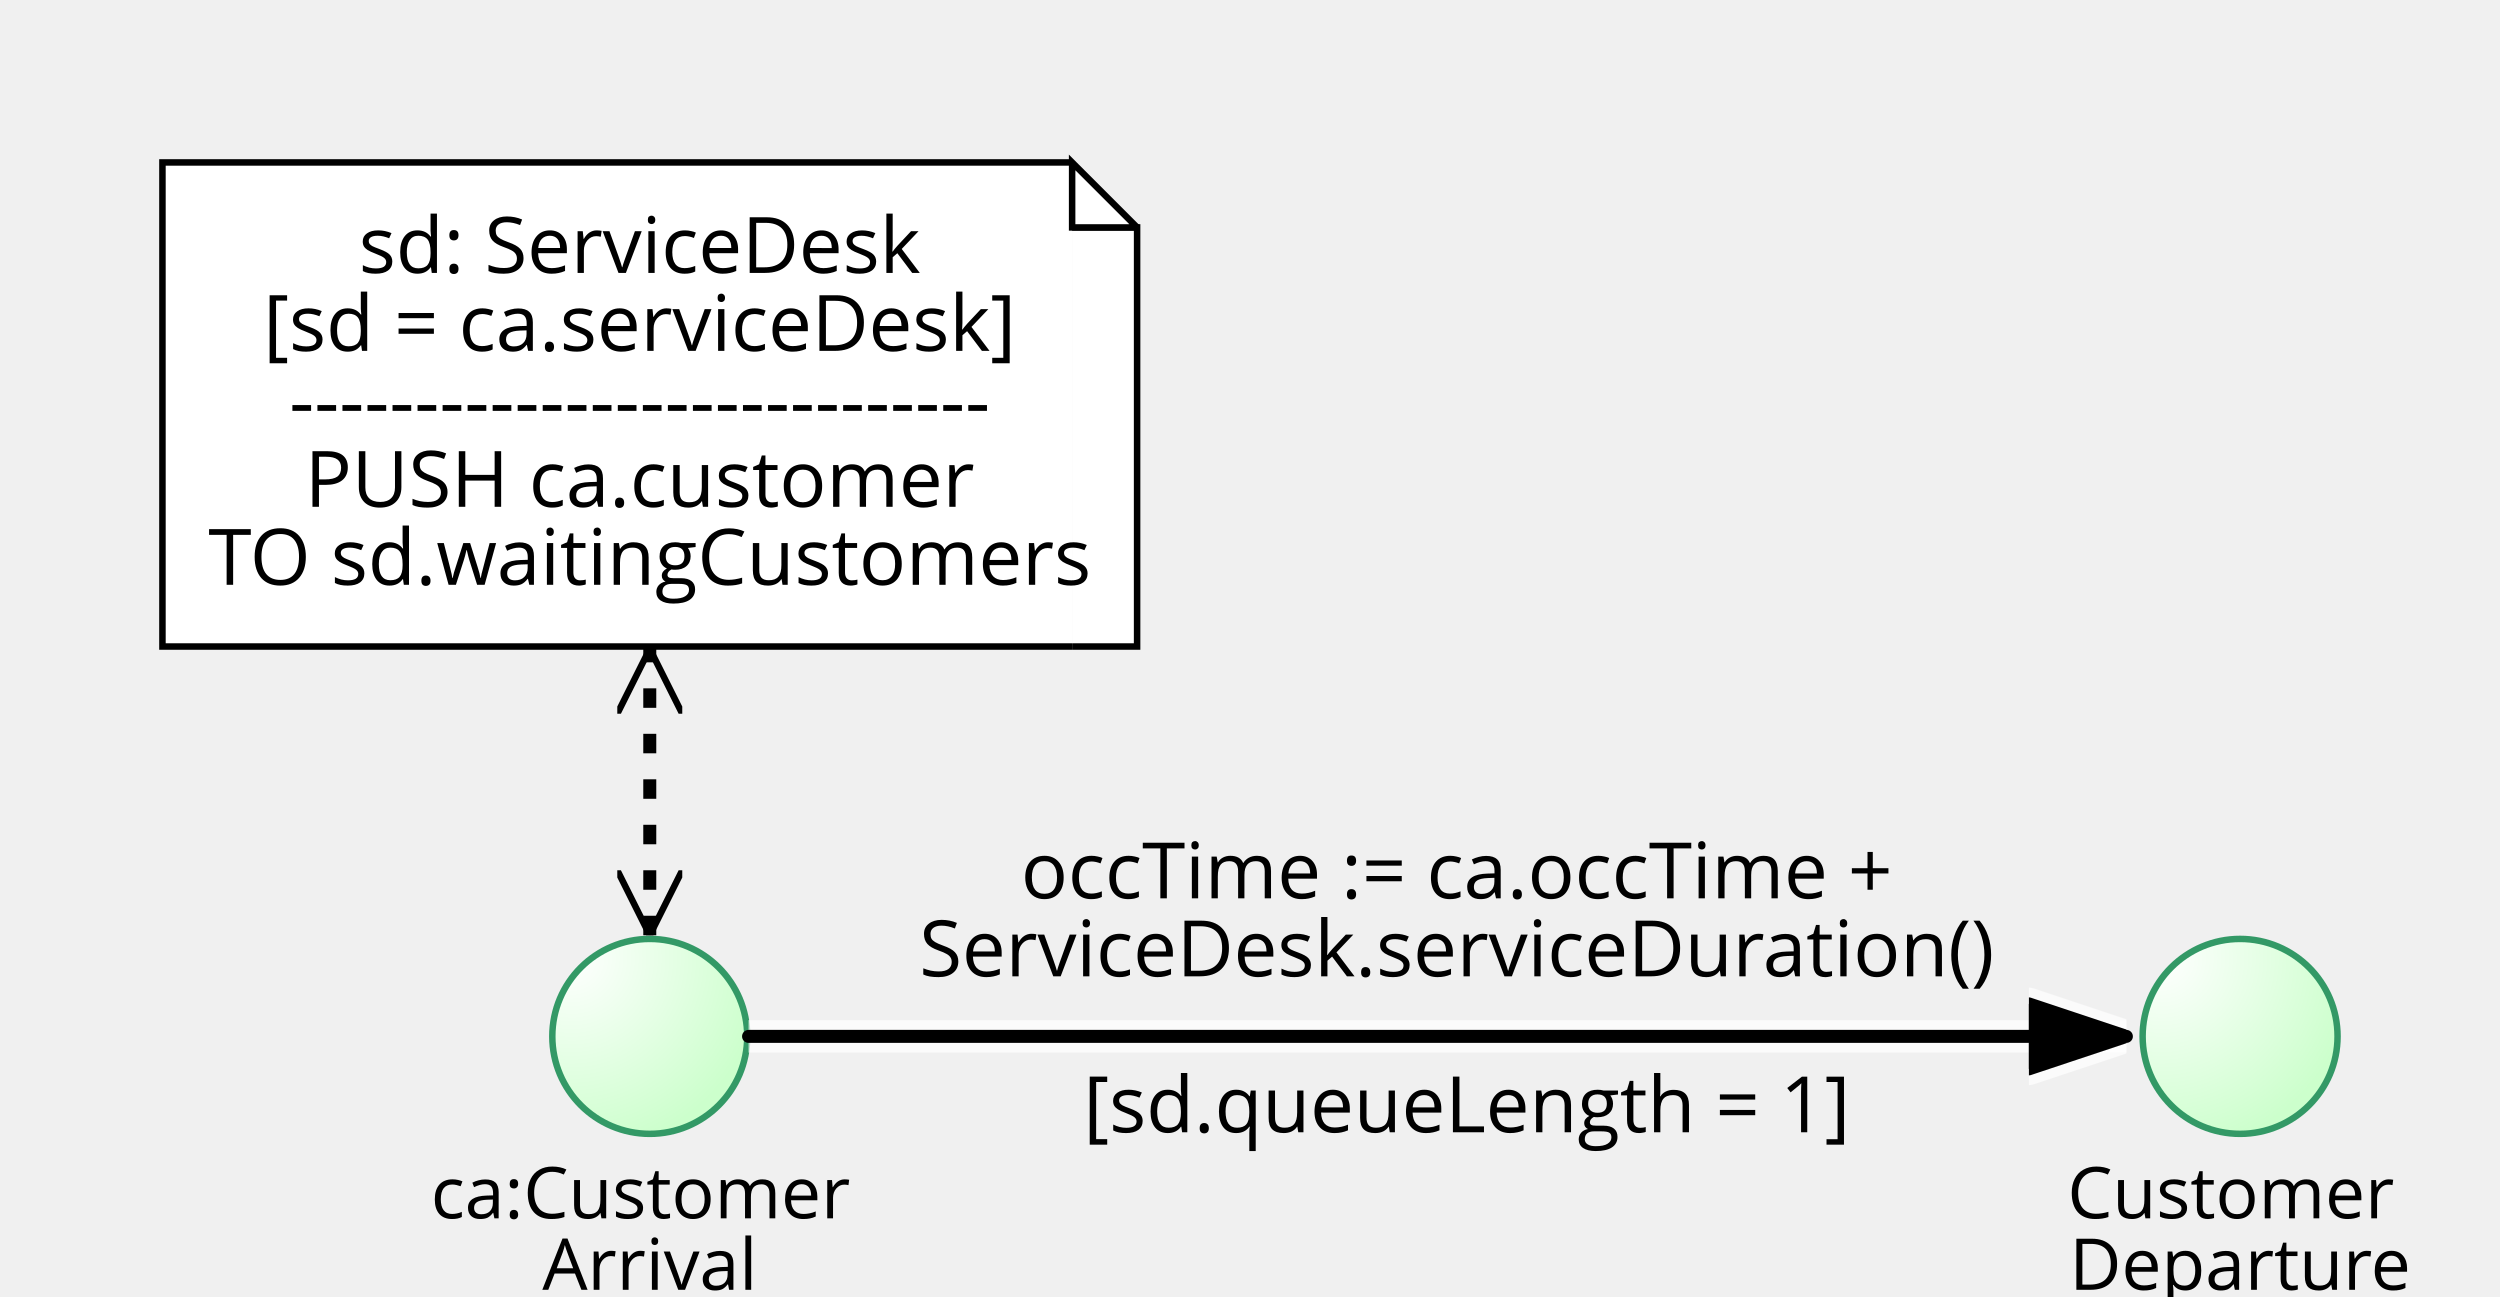
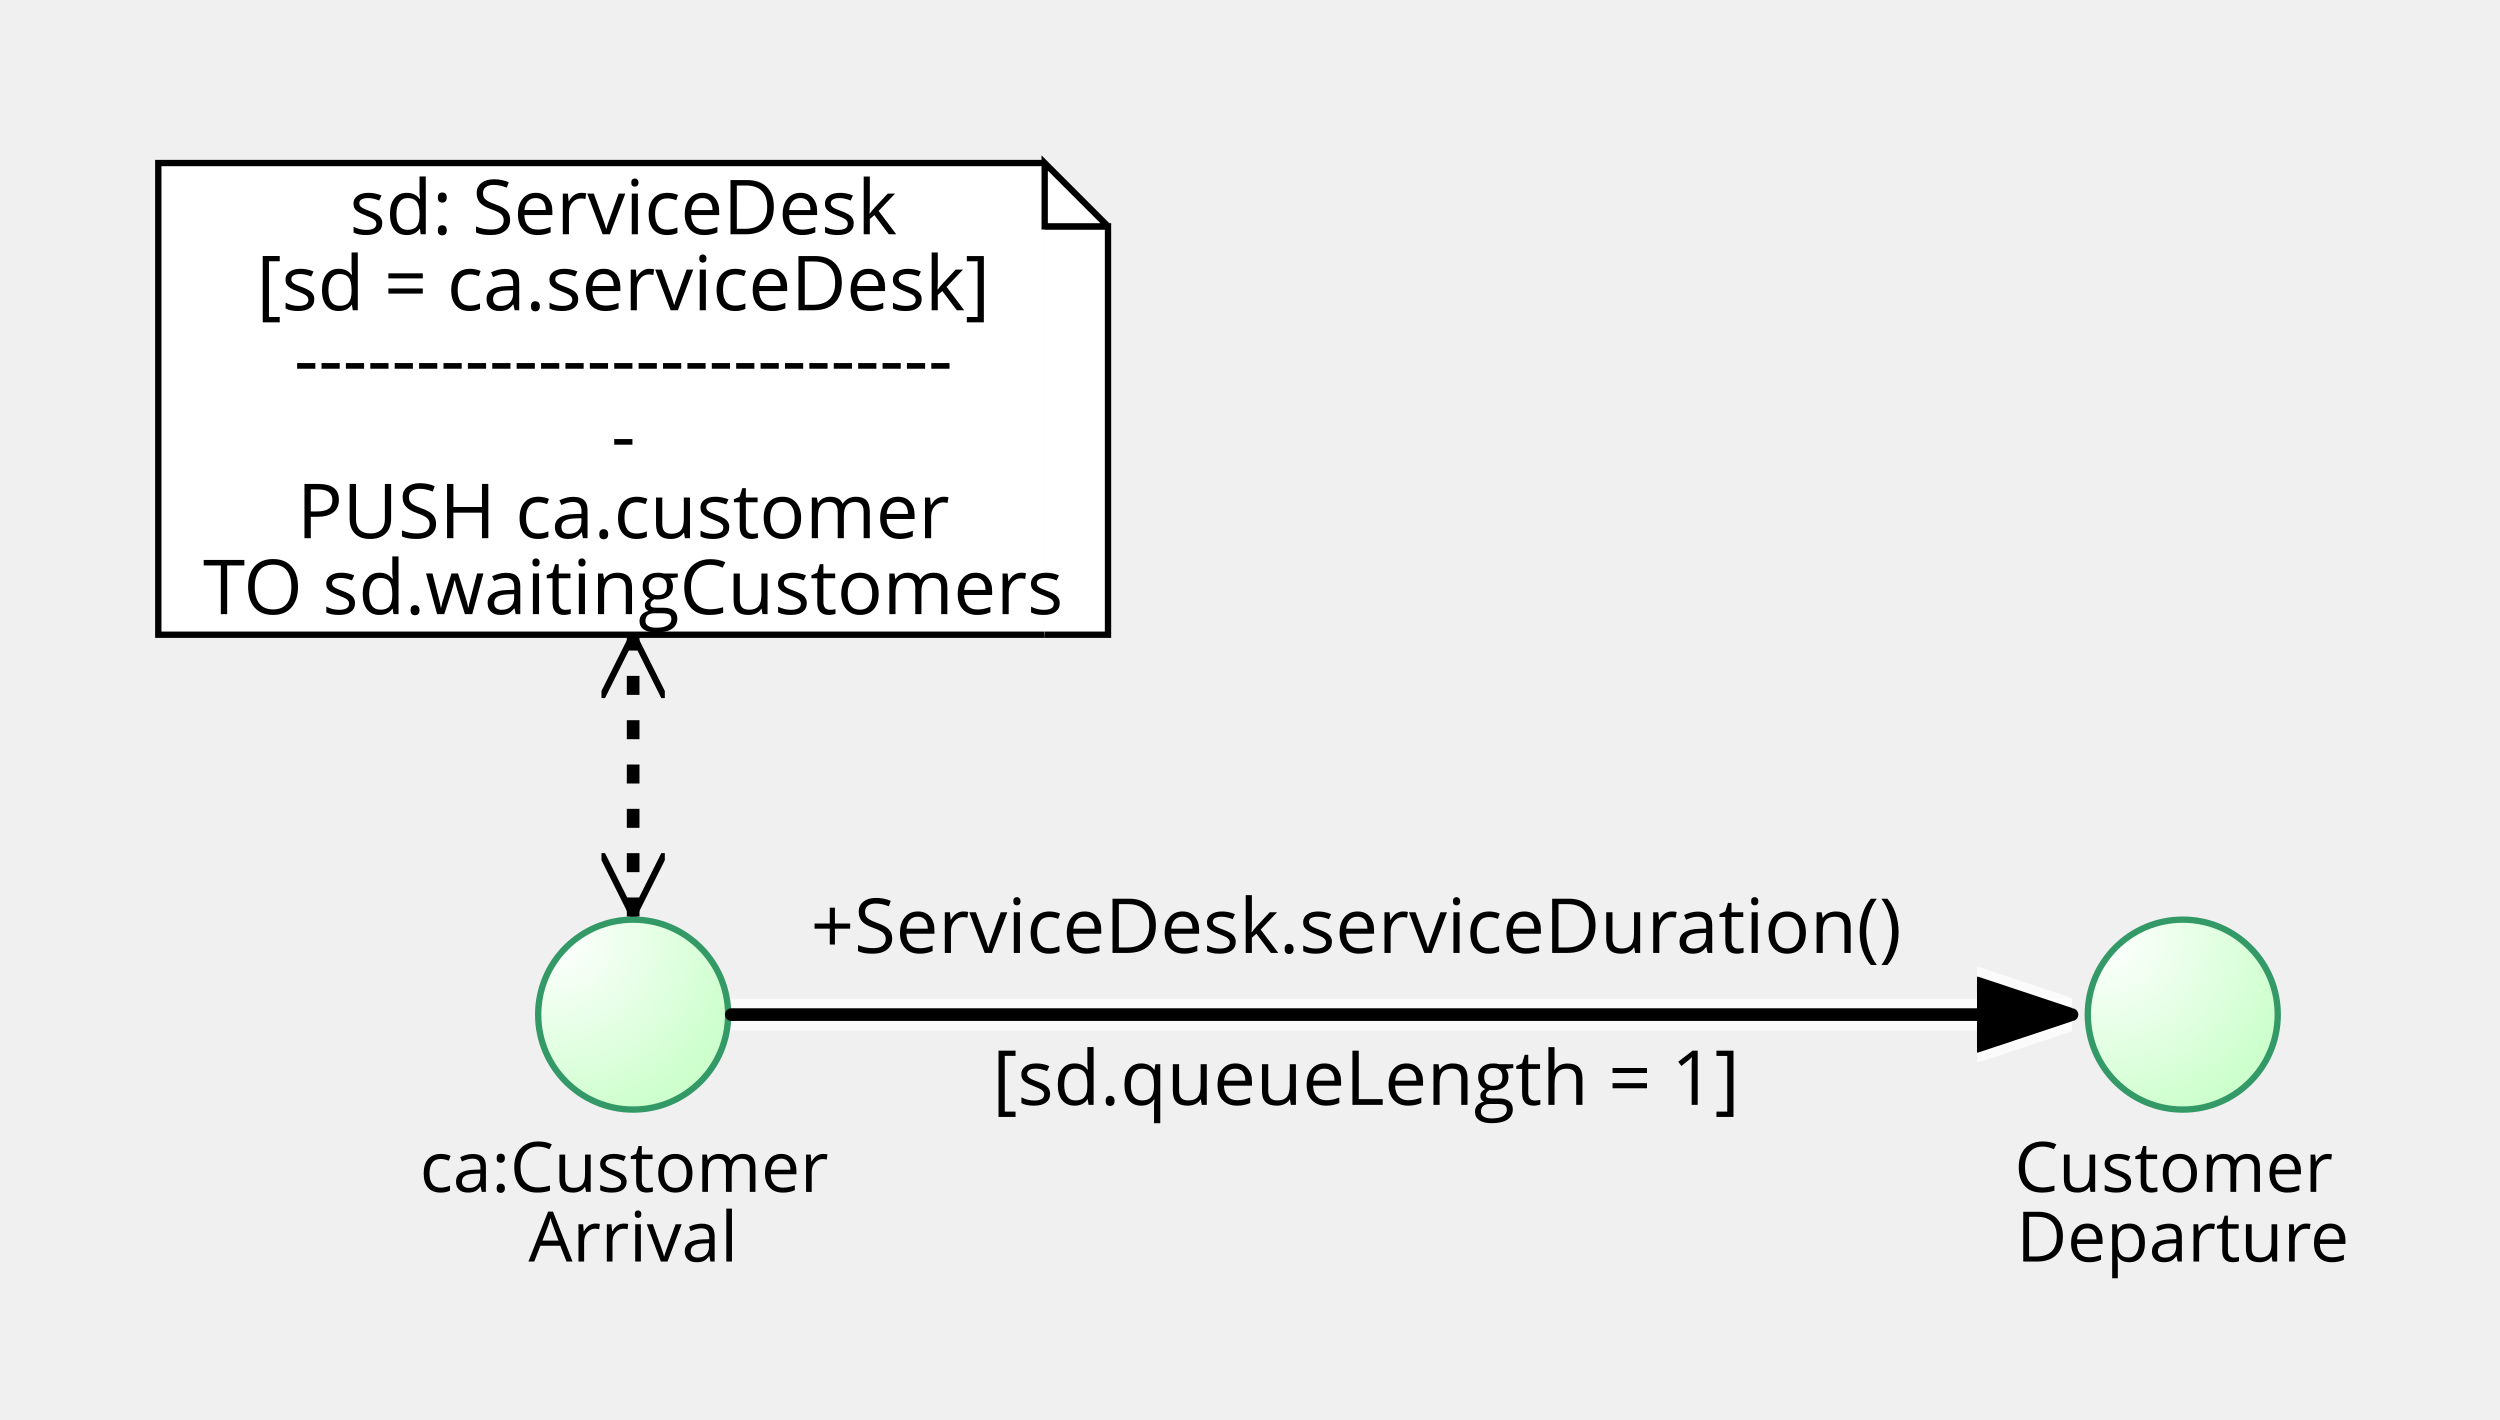
- <svg xmlns="http://www.w3.org/2000/svg" xmlns:ns1="http://oryx-editor.org" xmlns:ns2="http://schemas.microsoft.com/visio/2003/SVGExtensions/" id="sid-40B8891F-521E-4039-827E-28DA8BD5DF52" width="384.75" height="199.5" ns1:signavioversion="11.13.0">
+ <svg xmlns="http://www.w3.org/2000/svg" xmlns:ns1="http://oryx-editor.org" xmlns:ns2="http://schemas.microsoft.com/visio/2003/SVGExtensions/" baseProfile="full" generated="java" height="224.25" id="svg-canvas" ns1:signavioversion="11.17.1" version="1.1" width="394.854">
  <defs>
-     <marker id="sizeGuide-start" refX="0" refY="5" markerUnits="userSpaceOnUse" markerWidth="6" markerHeight="20" orient="auto">
-       <path d="M 6 2 L 1 5 L 6 8 M 0 0 L 0 20" fill="none" stroke="silver" />
+     <marker id="sid-84805275-152b-4c36-8546-a1fc4f0739d2start" markerHeight="10" markerUnits="userSpaceOnUse" markerWidth="10" orient="auto" refX="0" refY="5">
+       <path d="M 10 0 L 0 5 L 10 10" fill="none" id="sid-84805275-152b-4c36-8546-a1fc4f0739d2arrowhead" stroke="#000000" stroke-dasharray="0" />
    </marker>
-     <marker id="sizeGuide-end" refX="6" refY="5" markerUnits="userSpaceOnUse" markerWidth="6" markerHeight="20" orient="auto">
-       <path d="M 0 2 L 5 5 L 0 8 M 6 0 L 6 20" fill="none" stroke="silver" />
+     <marker id="sid-84805275-152b-4c36-8546-a1fc4f0739d2end" markerHeight="10" markerUnits="userSpaceOnUse" markerWidth="10" orient="auto" refX="10" refY="5">
+       <path d="M 0 0 L 10 5 L 0 10" fill="none" id="sid-84805275-152b-4c36-8546-a1fc4f0739d2arrowhead2" stroke="#000000" stroke-dasharray="0" />
    </marker>
-     <marker id="sid-7FBE4DAB-1492-4385-8E14-A2D9BB2E5208start" refX="0" refY="5" markerUnits="userSpaceOnUse" markerWidth="10" markerHeight="10" orient="auto">
-       <path id="sid-7FBE4DAB-1492-4385-8E14-A2D9BB2E5208arrowhead" d="M 10 0 L 0 5 L 10 10" fill="none" stroke="#000000" stroke-dasharray="0" />
+     <marker id="sid-ad4a2897-29c2-48c3-80c5-cf8e580adcddstart" markerHeight="11" markerUnits="userSpaceOnUse" markerWidth="17" orient="auto" refX="1" refY="5">
+       <path d="M 0 6 L 8 1 L 15 5 L 8 9 L 1 5" display="inherit" fill="white" id="sid-ad4a2897-29c2-48c3-80c5-cf8e580adcddconditional" stroke="#000000" stroke-width="1" />
    </marker>
-     <marker id="sid-7FBE4DAB-1492-4385-8E14-A2D9BB2E5208end" refX="10" refY="5" markerUnits="userSpaceOnUse" markerWidth="10" markerHeight="10" orient="auto">
-       <path id="sid-7FBE4DAB-1492-4385-8E14-A2D9BB2E5208arrowhead2" d="M 0 0 L 10 5 L 0 10" fill="none" stroke="#000000" stroke-dasharray="0" />
+     <marker id="sid-ad4a2897-29c2-48c3-80c5-cf8e580adcddstart_shadow" markerHeight="11" markerUnits="userSpaceOnUse" markerWidth="17" orient="auto" refX="1" refY="5" stroke="white" stroke-linecap="butt" stroke-opacity="0.7" stroke-width="5">
+       <path d="M 0 6 L 8 1 L 15 5 L 8 9 L 1 5" display="inherit" fill="white" id="sid-ad4a2897-29c2-48c3-80c5-cf8e580adcddconditional_shadow" stroke="white" stroke-linecap="butt" stroke-opacity="0.7" stroke-width="5" />
    </marker>
-     <marker id="sid-86BAA249-8196-4F31-959D-61BABC35D956start" refX="1" refY="5" markerUnits="userSpaceOnUse" markerWidth="17" markerHeight="11" orient="auto">
-       <path id="sid-86BAA249-8196-4F31-959D-61BABC35D956conditional" d="M 0 6 L 8 1 L 15 5 L 8 9 L 1 5" fill="white" stroke="#000000" stroke-width="1" display="inherit" />
+     <marker id="sid-ad4a2897-29c2-48c3-80c5-cf8e580adcddend" markerHeight="16" markerUnits="userSpaceOnUse" markerWidth="15" orient="auto" refX="15" refY="8">
+       <path d="M 0 3 L 15 8 L 0 13z" fill="#000000" id="sid-ad4a2897-29c2-48c3-80c5-cf8e580adcddarrowhead" stroke="#000000" stroke-linejoin="round" stroke-width="2" />
    </marker>
-     <marker id="sid-86BAA249-8196-4F31-959D-61BABC35D956end" refX="15" refY="8" markerUnits="userSpaceOnUse" markerWidth="15" markerHeight="16" orient="auto">
-       <path id="sid-86BAA249-8196-4F31-959D-61BABC35D956arrowhead" d="M 0 3 L 15 8 L 0 13z" fill="#000000" stroke="#000000" stroke-linejoin="round" stroke-width="2" />
-     </marker>
-     <marker id="sid-86BAA249-8196-4F31-959D-61BABC35D956start_shadow" refX="1" refY="5" markerUnits="userSpaceOnUse" markerWidth="17" markerHeight="11" orient="auto">
-       <path id="sid-86BAA249-8196-4F31-959D-61BABC35D956conditional_shadow" d="M 0 6 L 8 1 L 15 5 L 8 9 L 1 5" fill="white" stroke="white" stroke-width="5" stroke-opacity="0.7" stroke-linecap="butt" display="inherit" />
-     </marker>
-     <marker id="sid-86BAA249-8196-4F31-959D-61BABC35D956end_shadow" refX="15" refY="8" markerUnits="userSpaceOnUse" markerWidth="15" markerHeight="16" orient="auto">
-       <path id="sid-86BAA249-8196-4F31-959D-61BABC35D956arrowhead_shadow" d="M 0 3 L 15 8 L 0 13z" fill="black" stroke="white" stroke-linejoin="round" stroke-width="5" stroke-opacity="0.7" stroke-linecap="butt" />
+     <marker id="sid-ad4a2897-29c2-48c3-80c5-cf8e580adcddend_shadow" markerHeight="16" markerUnits="userSpaceOnUse" markerWidth="15" orient="auto" refX="15" refY="8" stroke="white" stroke-linecap="butt" stroke-opacity="0.7" stroke-width="5">
+       <path d="M 0 3 L 15 8 L 0 13z" fill="black" id="sid-ad4a2897-29c2-48c3-80c5-cf8e580adcddarrowhead_shadow" stroke="white" stroke-linecap="butt" stroke-linejoin="round" stroke-opacity="0.7" stroke-width="5" />
    </marker>
  </defs>
-   <g stroke="black" font-family="'Open Sans', 'Ezra SIL', 'DejaVu Sans', HanaMinA, HanaMinB, sans-serif" font-size-adjust="none" font-style="normal" font-variant="normal" font-weight="normal" line-heigth="normal" font-size="12">
-     <g class="stencils" transform="translate(-110.25, -86.75)">
+   <g font-family="'Open Sans', 'Kanit', 'Ezra SIL', 'DejaVu Sans', HanaMinA, HanaMinB, sans-serif" font-size="12" font-size-adjust="none" font-style="normal" font-variant="normal" font-weight="normal" stroke="black">
+     <g class="stencils" transform="translate(-110.25, -86)">
      <g class="me" />
      <g class="children">
        <g id="svg-sid-8691BA8D-B308-41E8-A72B-FF51115479E4">
          <g class="stencils" transform="translate(135.25, 111.75)">
            <g class="me">
-               <g pointer-events="fill" id="sid-E46B74A1-DC72-4AAC-A4A9-FFE5D46E7209" title="Data Object">
-                 <defs id="sid-E46B74A1-DC72-4AAC-A4A9-FFE5D46E7209_sid-E46B74A1-DC72-4AAC-A4A9-FFE5D46E7209_9">
-                   <radialGradient id="sid-E46B74A1-DC72-4AAC-A4A9-FFE5D46E7209background" cx="10%" cy="10%" r="100%" fx="10%" fy="10%">
-                     <stop offset="0%" stop-color="#ffffff" stop-opacity="1" id="sid-E46B74A1-DC72-4AAC-A4A9-FFE5D46E7209_sid-E46B74A1-DC72-4AAC-A4A9-FFE5D46E7209_10" />
-                     <stop id="sid-E46B74A1-DC72-4AAC-A4A9-FFE5D46E7209fill_el" offset="100%" stop-color="#FFFFFF" stop-opacity="1" />
+               <g pointer-events="fill" title="Data Object">
+                 <defs>
+                   <radialGradient cx="10%" cy="10%" fx="10%" fy="10%" id="sid-14f2f9c1-a319-47bd-99d4-424f2bc293e4background" r="100%">
+                     <stop offset="0" stop-color="#ffffff" stop-opacity="1" />
+                     <stop id="sid-14f2f9c1-a319-47bd-99d4-424f2bc293e4fill_el" offset="100%" stop-color="#ffffff" stop-opacity="1" />
                  </radialGradient>
                </defs>
-                 <polyline ns1:resize="vertical horizontal" ns1:anchors="left right" id="sid-E46B74A1-DC72-4AAC-A4A9-FFE5D46E7209frame" stroke="#000000" fill="#ffffff" stroke-width="1" points="140 74.5 0 74.5 0 0 140 0 " />
-                 <polyline ns1:anchors="right top bottom" id="sid-E46B74A1-DC72-4AAC-A4A9-FFE5D46E7209celem2" stroke="#000000" fill="#ffffff" stroke-width="1" points="140 74.5 150 74.5 150 10 140 10 " />
-                 <polyline ns1:anchors="right top" id="sid-E46B74A1-DC72-4AAC-A4A9-FFE5D46E7209celem3" stroke="#000000" fill="url(#sid-E46B74A1-DC72-4AAC-A4A9-FFE5D46E7209background) #FFFFFF" stroke-width="1" points="150 10 140 0 140 10 150 10 " />
-                 <text font-size="12" id="sid-E46B74A1-DC72-4AAC-A4A9-FFE5D46E7209text_name" x="75" y="37" ns1:align="middle center" ns1:fittoelem="unvisibleBorder" stroke="none" stroke-width="0pt" letter-spacing="-0.01px" fill="#000000" transform="rotate(0.001 75 37)" ns1:fontSize="12" ns1:textWidth="150" text-anchor="middle">
-                   <tspan x="75" y="37" dy="-20">sd: ServiceDesk<ns2:newlineChar />
+                 <polyline ns1:anchors="right left" fill="#ffffff" id="sid-14f2f9c1-a319-47bd-99d4-424f2bc293e4frame" points="140,74.5 0,74.5 0,0 140,0" ns1:resize="vertical horizontal" stroke="#000000" stroke-width="1" />
+                 <polyline ns1:anchors="right top bottom" fill="#ffffff" id="sid-14f2f9c1-a319-47bd-99d4-424f2bc293e4celem2" points="140,74.5 150,74.5 150,10 140,10" stroke="#000000" stroke-width="1" />
+                 <polyline ns1:anchors="right top" fill="url(#sid-14f2f9c1-a319-47bd-99d4-424f2bc293e4background) white" id="sid-14f2f9c1-a319-47bd-99d4-424f2bc293e4celem3" points="150,10 140,0 140,10 150,10" stroke="#000000" stroke-width="1" />
+                 <text ns1:align="center middle" ns1:fittoelem="sid-14f2f9c1-a319-47bd-99d4-424f2bc293e4unvisibleBorder" font-size="12" ns1:fontSize="12" id="sid-14f2f9c1-a319-47bd-99d4-424f2bc293e4text_name" letter-spacing="-0.01px" stroke="black" stroke-width="0pt" text-anchor="middle" ns1:textWidth="150" transform="rotate(0.001)" x="75" y="37.25">
+                   <tspan dy="-26" x="75" y="37.25">sd: ServiceDesk<ns2:newlineChar />
                  </tspan>
-                   <tspan x="75" y="37" dy="-8">[sd = ca.serviceDesk]<ns2:newlineChar />
+                   <tspan dy="-14" x="75" y="37.25">[sd = ca.serviceDesk]<ns2:newlineChar />
                  </tspan>
-                   <tspan x="75" y="37" dy="4">----------------------------<ns2:newlineChar />
+                   <tspan dy="-2" x="75" y="37.25">---------------------------<ns2:newlineChar />
                  </tspan>
-                   <tspan x="75" y="37" dy="16">PUSH ca.customer<ns2:newlineChar />
+                   <tspan dy="10" x="75" y="37.25">-<ns2:newlineChar />
                  </tspan>
-                   <tspan x="75" y="37" dy="28">TO sd.waitingCustomers</tspan>
+                   <tspan dy="22" x="75" y="37.25">PUSH ca.customer<ns2:newlineChar />
+                   </tspan>
+                   <tspan dy="34" x="75" y="37.25">TO sd.waitingCustomers</tspan>
                </text>
-                 <text font-size="11" id="sid-E46B74A1-DC72-4AAC-A4A9-FFE5D46E7209text_state" x="75" y="57" ns1:align="middle center" stroke="none" ns1:fittoelem="unvisibleBorder" ns1:anchors="bottom" stroke-width="0pt" letter-spacing="-0.01px" fill="#000000" transform="rotate(0.001 75 57)" ns1:fontSize="11" text-anchor="middle" />
+                 <text ns1:align="center middle" ns1:anchors="bottom" ns1:fittoelem="sid-14f2f9c1-a319-47bd-99d4-424f2bc293e4unvisibleBorder" font-size="11" ns1:fontSize="11" id="sid-14f2f9c1-a319-47bd-99d4-424f2bc293e4text_state" letter-spacing="-0.01px" stroke="black" stroke-width="0pt" text-anchor="middle" ns1:textWidth="150" transform="rotate(0.001)" x="75" y="57.5" />
              </g>
            </g>
            <g class="children" />
            <g class="edge" />
+             <g class="topchildren" />
+             <g class="overlays stripable-element-force" />
          </g>
          <g class="controls">
            <g class="dockers" />
-             <g class="magnets" transform="translate(135.25, 111.75)" />
+             <g class="magnets" />
          </g>
        </g>
        <g id="svg-sid-3B7280FC-DBDC-4DC1-8F14-26726FD6F925">
          <g class="stencils" transform="translate(195.25, 231.25)">
            <g class="me">
-               <g pointer-events="fill" id="sid-0A76BED9-3CB0-45C8-9F86-8D855DB675F4" title="Start Event">
-                 <defs id="sid-0A76BED9-3CB0-45C8-9F86-8D855DB675F4_sid-0A76BED9-3CB0-45C8-9F86-8D855DB675F4_5">
-                   <radialGradient id="sid-0A76BED9-3CB0-45C8-9F86-8D855DB675F4background" cx="10%" cy="10%" r="100%" fx="10%" fy="10%">
-                     <stop offset="0%" stop-color="#ffffff" stop-opacity="1" id="sid-0A76BED9-3CB0-45C8-9F86-8D855DB675F4_sid-0A76BED9-3CB0-45C8-9F86-8D855DB675F4_6" />
-                     <stop id="sid-0A76BED9-3CB0-45C8-9F86-8D855DB675F4fill_el" offset="100%" stop-color="#CCFFCC" stop-opacity="1" />
+               <g pointer-events="fill" title="Start Event">
+                 <defs>
+                   <radialGradient cx="10%" cy="10%" fx="10%" fy="10%" id="sid-02492af7-b4af-41fb-9b62-99e791469d93background" r="100%">
+                     <stop offset="0" stop-color="#ffffff" stop-opacity="1" />
+                     <stop id="sid-02492af7-b4af-41fb-9b62-99e791469d93fill_el" offset="100%" stop-color="#ccffcc" stop-opacity="1" />
                  </radialGradient>
                </defs>
-                 <circle id="sid-0A76BED9-3CB0-45C8-9F86-8D855DB675F4bg_frame" cx="15" cy="15" r="15" stroke="#339966" fill="url(#sid-0A76BED9-3CB0-45C8-9F86-8D855DB675F4background) #CCFFCC" stroke-width="1" />
-                 <text font-size="11" id="sid-0A76BED9-3CB0-45C8-9F86-8D855DB675F4text_name" x="15" y="32" ns1:positioning="outter" ns1:distance="9px 9px" ns1:align="top center" stroke="none" stroke-width="0pt" letter-spacing="-0.01px" fill="#000000" transform="rotate(0.001 15 32)" ns1:fontSize="11" text-anchor="middle">
+                 <circle cx="15" cy="15" fill="url(#sid-02492af7-b4af-41fb-9b62-99e791469d93background) white" id="sid-02492af7-b4af-41fb-9b62-99e791469d93bg_frame" r="15" stroke="#339966" stroke-width="1" />
+                 <text ns1:align="center top" font-size="11" ns1:fontSize="11" id="sid-02492af7-b4af-41fb-9b62-99e791469d93text_name" letter-spacing="-0.01px" stroke="black" stroke-width="0pt" text-anchor="middle" ns1:textWidth="-1" transform="rotate(0.001)" x="15" y="32">
                  <tspan dy="11" x="15" y="32">ca:Customer<ns2:newlineChar />
                  </tspan>
                  <tspan dy="22" x="15" y="32">Arrival</tspan>
                </text>
              </g>
            </g>
            <g class="children" />
            <g class="edge" />
+             <g class="topchildren" />
+             <g class="overlays stripable-element-force" />
          </g>
          <g class="controls">
            <g class="dockers" />
-             <g class="magnets" transform="translate(195.25, 231.25)" />
+             <g class="magnets" />
          </g>
        </g>
        <g id="svg-sid-2715461C-EBAF-46BF-9AF1-0210DC8F9037">
          <g class="stencils" transform="translate(440, 231.25)">
            <g class="me">
-               <g pointer-events="fill" id="sid-92975CB3-BDF7-4DD7-8570-C608FEA3A6E2" title="Start Event">
-                 <defs id="sid-92975CB3-BDF7-4DD7-8570-C608FEA3A6E2_sid-92975CB3-BDF7-4DD7-8570-C608FEA3A6E2_5">
-                   <radialGradient id="sid-92975CB3-BDF7-4DD7-8570-C608FEA3A6E2background" cx="10%" cy="10%" r="100%" fx="10%" fy="10%">
-                     <stop offset="0%" stop-color="#ffffff" stop-opacity="1" id="sid-92975CB3-BDF7-4DD7-8570-C608FEA3A6E2_sid-92975CB3-BDF7-4DD7-8570-C608FEA3A6E2_6" />
-                     <stop id="sid-92975CB3-BDF7-4DD7-8570-C608FEA3A6E2fill_el" offset="100%" stop-color="#CCFFCC" stop-opacity="1" />
+               <g pointer-events="fill" title="Start Event">
+                 <defs>
+                   <radialGradient cx="10%" cy="10%" fx="10%" fy="10%" id="sid-665a2312-31a5-4d17-9243-01af1eeedb35background" r="100%">
+                     <stop offset="0" stop-color="#ffffff" stop-opacity="1" />
+                     <stop id="sid-665a2312-31a5-4d17-9243-01af1eeedb35fill_el" offset="100%" stop-color="#ccffcc" stop-opacity="1" />
                  </radialGradient>
                </defs>
-                 <circle id="sid-92975CB3-BDF7-4DD7-8570-C608FEA3A6E2bg_frame" cx="15" cy="15" r="15" stroke="#339966" fill="url(#sid-92975CB3-BDF7-4DD7-8570-C608FEA3A6E2background) #CCFFCC" stroke-width="1" />
-                 <text font-size="11" id="sid-92975CB3-BDF7-4DD7-8570-C608FEA3A6E2text_name" x="15" y="32" ns1:positioning="outter" ns1:distance="9px 9px" ns1:align="top center" stroke="none" stroke-width="0pt" letter-spacing="-0.01px" fill="#000000" transform="rotate(0.001 15 32)" ns1:fontSize="11" text-anchor="middle">
+                 <circle cx="15" cy="15" fill="url(#sid-665a2312-31a5-4d17-9243-01af1eeedb35background) white" id="sid-665a2312-31a5-4d17-9243-01af1eeedb35bg_frame" r="15" stroke="#339966" stroke-width="1" />
+                 <text ns1:align="center top" font-size="11" ns1:fontSize="11" id="sid-665a2312-31a5-4d17-9243-01af1eeedb35text_name" letter-spacing="-0.01px" stroke="black" stroke-width="0pt" text-anchor="middle" ns1:textWidth="-1" transform="rotate(0.001)" x="15" y="32">
                  <tspan dy="11" x="15" y="32">Customer<ns2:newlineChar />
                  </tspan>
                  <tspan dy="22" x="15" y="32">Departure</tspan>
                </text>
              </g>
            </g>
            <g class="children" />
            <g class="edge" />
+             <g class="topchildren" />
+             <g class="overlays stripable-element-force" />
          </g>
          <g class="controls">
            <g class="dockers" />
-             <g class="magnets" transform="translate(440, 231.25)" />
+             <g class="magnets" />
          </g>
        </g>
      </g>
      <g class="edge">
        <g id="svg-sid-6E565F81-41C4-4F6A-BB57-7A8DFEEDABC2">
          <g class="stencils">
            <g class="me">
-               <g pointer-events="painted">
-                 <path id="sid-7FBE4DAB-1492-4385-8E14-A2D9BB2E5208bg_frame" d="M210.25 230.684L210.25 186.598 " stroke="#000000" fill="none" stroke-width="2" stroke-dasharray="3, 4" marker-start="url(#sid-7FBE4DAB-1492-4385-8E14-A2D9BB2E5208start)" marker-end="url(#sid-7FBE4DAB-1492-4385-8E14-A2D9BB2E5208end)" />
+               <g id="sid-84805275-152b-4c36-8546-a1fc4f0739d2edge" pointer-events="painted">
+                 <path d="M210.25 230.75 L210.25 186.25 " fill="none" id="sid-84805275-152b-4c36-8546-a1fc4f0739d2bg_frame" marker-end="url(#sid-84805275-152b-4c36-8546-a1fc4f0739d2end)" marker-start="url(#sid-84805275-152b-4c36-8546-a1fc4f0739d2start)" stroke="#000000" stroke-dasharray="3, 4" stroke-width="2" />
              </g>
-               <text id="sid-7FBE4DAB-1492-4385-8E14-A2D9BB2E5208name" x="204" y="188" ns1:edgePosition="midTop" ns1:offsetTop="6" style="font-size:9px;" stroke="none" stroke-width="0pt" letter-spacing="-0.01px" fill="#000000" font-size="12" transform="rotate(0.001)" ns1:fontSize="12" text-anchor="end" />
+               <text ns1:align="right top" ns1:edgePosition="midtop" font-size="12" ns1:fontSize="12" id="sid-84805275-152b-4c36-8546-a1fc4f0739d2name" letter-spacing="-0.01px" ns1:offsetTop="6" stroke-width="0pt" style="font-size:9;" text-anchor="end" ns1:textWidth="-1" transform="rotate(0.001)" x="204.75" y="187.598" />
            </g>
-             <g class="children" />
+             <g class="children" transform="translate(210.25, 186.25)" />
            <g class="edge" />
+             <g class="topchildren" />
+             <g class="overlays stripable-element-force" />
          </g>
          <g class="controls">
            <g class="dockers" />
            <g class="magnets" />
          </g>
        </g>
        <g id="svg-sid-F7B44954-0BE6-4CA0-8121-0F3C33BF9BF7">
          <g class="stencils">
            <g class="me">
-               <g pointer-events="painted">
-                 <path id="sid-86BAA249-8196-4F31-959D-61BABC35D956bg_frame_shadow" d="M225.453 246.25L437.5 246.25 " stroke="white" fill="none" stroke-width="5" stroke-linecap="butt" stroke-linejoin="round" marker-start="url(#sid-86BAA249-8196-4F31-959D-61BABC35D956start_shadow)" marker-end="url(#sid-86BAA249-8196-4F31-959D-61BABC35D956end_shadow)" stroke-opacity="0.7" />
-                 <path id="sid-86BAA249-8196-4F31-959D-61BABC35D956bg_frame" d="M225.453 246.25L437.5 246.25 " stroke="#000000" fill="none" stroke-width="2" stroke-linecap="round" stroke-linejoin="round" marker-start="url(#sid-86BAA249-8196-4F31-959D-61BABC35D956start)" marker-end="url(#sid-86BAA249-8196-4F31-959D-61BABC35D956end)" />
+               <g id="sid-ad4a2897-29c2-48c3-80c5-cf8e580adcddedge" pointer-events="painted">
+                 <path d="M225.75 246.25 L437.5 246.25 " fill="none" id="sid-ad4a2897-29c2-48c3-80c5-cf8e580adcddbg_frame_shadow" marker-end="url(#sid-ad4a2897-29c2-48c3-80c5-cf8e580adcddend_shadow)" marker-start="url(#sid-ad4a2897-29c2-48c3-80c5-cf8e580adcddstart_shadow)" stroke="white" stroke-linecap="butt" stroke-linejoin="round" stroke-opacity="0.7" stroke-width="5" />
+                 <path d="M225.75 246.25 L437.5 246.25 " fill="none" id="sid-ad4a2897-29c2-48c3-80c5-cf8e580adcddbg_frame" marker-end="url(#sid-ad4a2897-29c2-48c3-80c5-cf8e580adcddend)" marker-start="url(#sid-ad4a2897-29c2-48c3-80c5-cf8e580adcddstart)" stroke="#000000" stroke-linecap="round" stroke-linejoin="round" stroke-width="2" />
              </g>
-               <text id="sid-86BAA249-8196-4F31-959D-61BABC35D956text_name" x="336" y="239" ns1:edgePosition="startTop" stroke="none" stroke-width="0pt" letter-spacing="-0.01px" fill="#000000" font-size="12" transform="rotate(0.001)" ns1:fontSize="12" text-anchor="middle">
-                 <tspan dy="-14" x="336" y="239">occTime := ca.occTime +<ns2:newlineChar />
+               <text ns1:align="center middle" ns1:edgePosition="starttop" font-size="12" ns1:fontSize="12" id="sid-ad4a2897-29c2-48c3-80c5-cf8e580adcddtext_name" letter-spacing="-0.01px" stroke-width="0pt" text-anchor="middle" ns1:textWidth="-1" transform="rotate(0.001)" x="326" y="244.5">
+                 <tspan dy="-8" x="326" y="244.5">+ServiceDesk.serviceDuration()<ns2:newlineChar />
                </tspan>
-                 <tspan dy="-2" x="336" y="239">ServiceDesk.serviceDuration()<ns2:newlineChar />
-                 </tspan>
-                 <tspan dy="22" x="336" y="239">[sd.queueLength = 1]</tspan>
+                 <tspan dy="4" x="326" y="244.5" />
+                 <tspan dy="16" x="326" y="244.5">[sd.queueLength = 1]</tspan>
              </text>
            </g>
-             <g class="children" />
+             <g class="children" transform="translate(225.75, 246.25)" />
            <g class="edge" />
+             <g class="topchildren" />
+             <g class="overlays stripable-element-force" />
          </g>
          <g class="controls">
            <g class="dockers" />
            <g class="magnets" />
          </g>
        </g>
      </g>
+       <g class="topchildren" />
+       <g class="overlays stripable-element-force" />
    </g>
  </g>
</svg>
